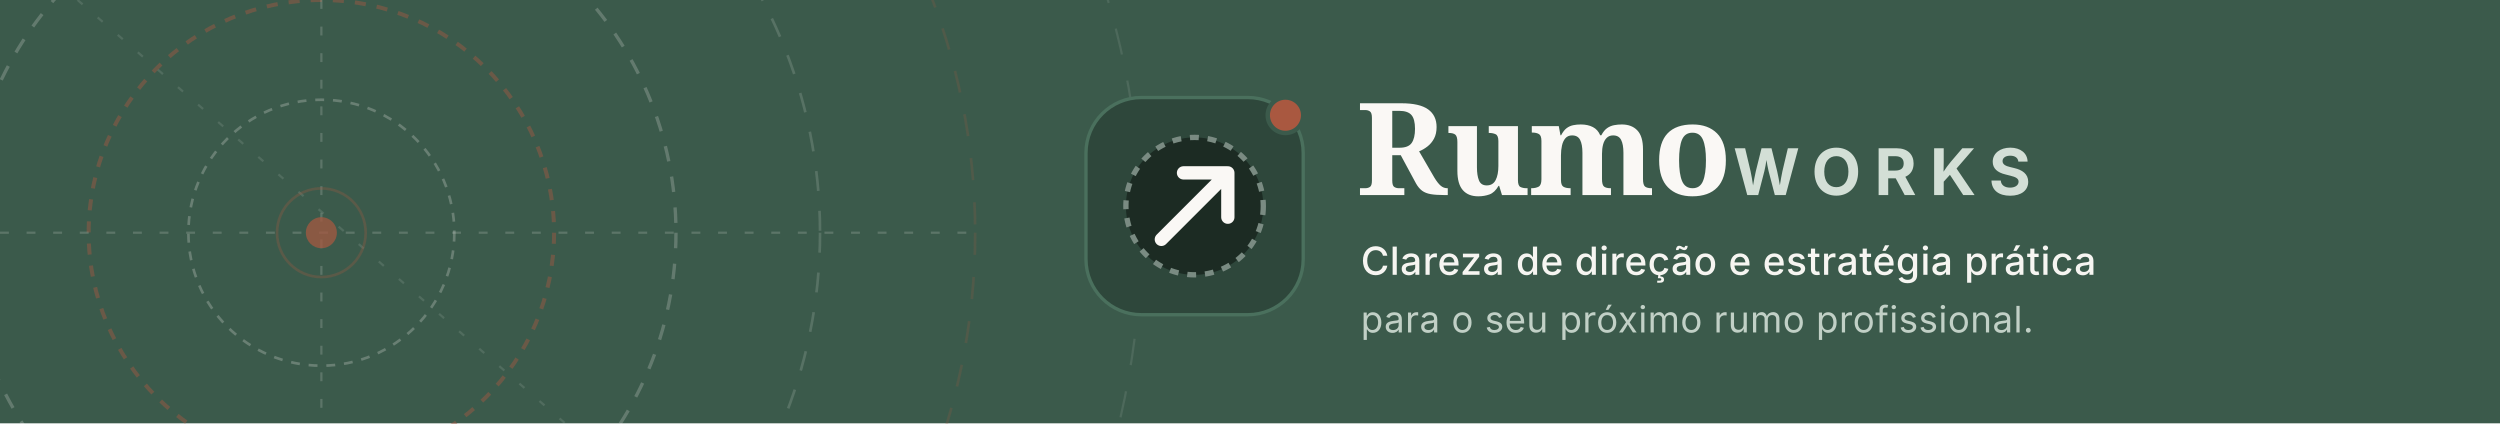
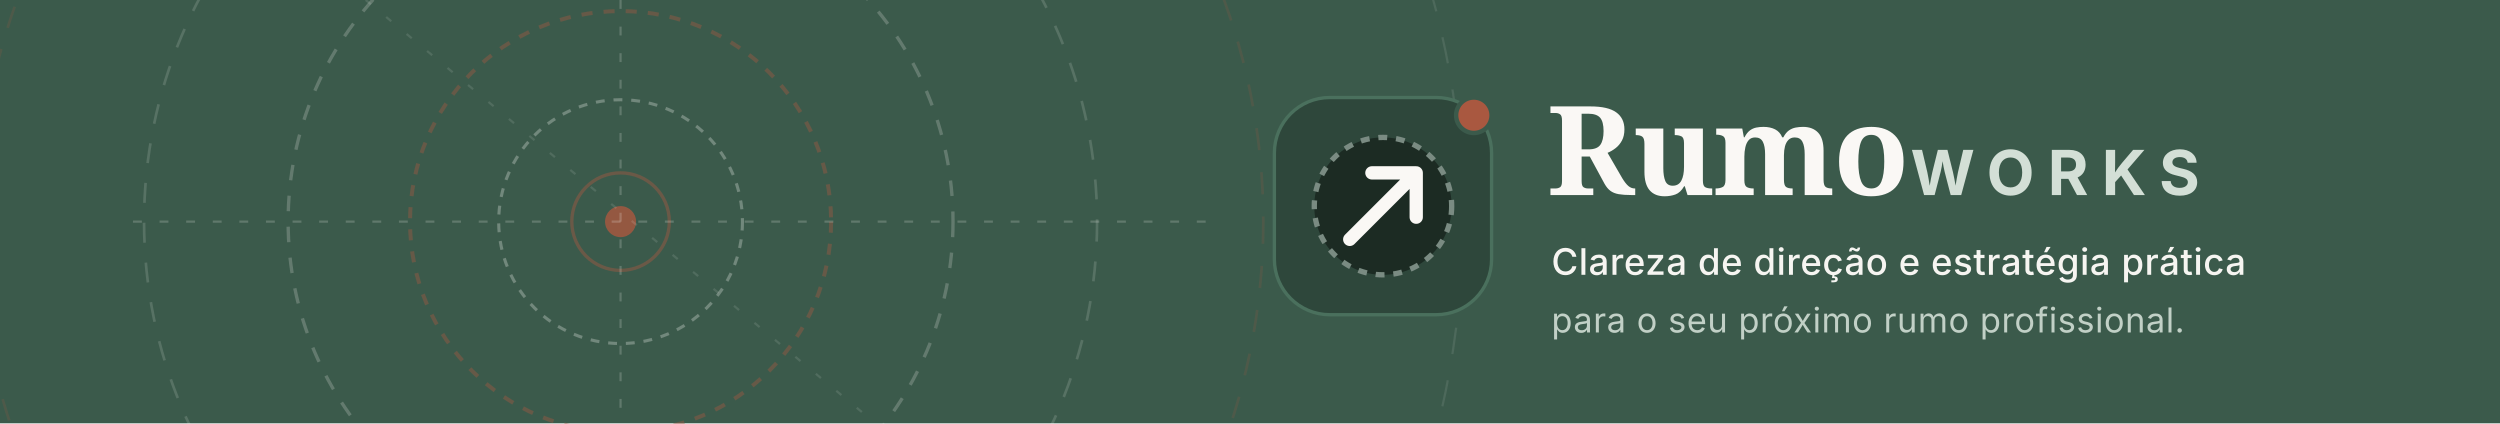
<svg xmlns="http://www.w3.org/2000/svg" viewBox="0 0 1128 191" width="1128" height="191">
  <rect width="1128" height="191" fill="#3B5A4B" />
  <g opacity="0.95">
-     <circle cx="145" cy="105" r="60" stroke="#FAF8F5" stroke-width="1.2" stroke-dasharray="4 4" opacity="0.25" fill="none" />
-     <circle cx="145" cy="105" r="105" stroke="#A95840" stroke-width="1.8" stroke-dasharray="5 5" opacity="0.45" fill="none" />
-     <circle cx="145" cy="105" r="160" stroke="#FAF8F5" stroke-width="1.5" stroke-dasharray="7 7" opacity="0.22" fill="none" />
-     <circle cx="145" cy="105" r="225" stroke="#FAF8F5" stroke-width="1.2" stroke-dasharray="9 9" opacity="0.16" fill="none" />
-     <circle cx="145" cy="105" r="295" stroke="#A95840" stroke-width="1.2" stroke-dasharray="10 10" opacity="0.2" fill="none" />
-     <circle cx="145" cy="105" r="370" stroke="#FAF8F5" stroke-width="1" stroke-dasharray="12 12" opacity="0.1" fill="none" />
-     <line x1="0" y1="105" x2="440" y2="105" stroke="#FAF8F5" stroke-width="1" stroke-dasharray="4 8" opacity="0.18" />
-     <line x1="145" y1="0" x2="145" y2="191" stroke="#FAF8F5" stroke-width="1" stroke-dasharray="4 8" opacity="0.18" />
-     <line x1="35" y1="0" x2="255" y2="191" stroke="#FAF8F5" stroke-width="1" stroke-dasharray="3 9" opacity="0.12" />
-     <circle cx="145" cy="105" r="7" fill="#A95840" opacity="0.75" />
-     <circle cx="145" cy="105" r="20" stroke="#A95840" stroke-width="1.2" opacity="0.3" fill="none" />
+     <circle cx="280" cy="100" r="7" fill="#A95840" opacity="0.85" />
+     <circle cx="280" cy="100" r="22" stroke="#A95840" stroke-width="1.5" opacity="0.45" fill="none" />
+     <circle cx="280" cy="100" r="55" stroke="#FAF8F5" stroke-width="1.4" stroke-dasharray="4 4" opacity="0.3" fill="none" />
+     <circle cx="280" cy="100" r="95" stroke="#A95840" stroke-width="1.8" stroke-dasharray="5 5" opacity="0.4" fill="none" />
+     <circle cx="280" cy="100" r="150" stroke="#FAF8F5" stroke-width="1.5" stroke-dasharray="7 7" opacity="0.22" fill="none" />
+     <circle cx="280" cy="100" r="215" stroke="#FAF8F5" stroke-width="1.2" stroke-dasharray="9 9" opacity="0.16" fill="none" />
+     <circle cx="280" cy="100" r="290" stroke="#A95840" stroke-width="1.2" stroke-dasharray="10 10" opacity="0.18" fill="none" />
+     <circle cx="280" cy="100" r="380" stroke="#FAF8F5" stroke-width="1" stroke-dasharray="12 12" opacity="0.1" fill="none" />
+     <line x1="60" y1="100" x2="550" y2="100" stroke="#FAF8F5" stroke-width="1" stroke-dasharray="4 8" opacity="0.2" />
+     <line x1="280" y1="0" x2="280" y2="191" stroke="#FAF8F5" stroke-width="1" stroke-dasharray="4 8" opacity="0.2" />
+     <line x1="165" y1="0" x2="395" y2="191" stroke="#FAF8F5" stroke-width="1" stroke-dasharray="3 9" opacity="0.12" />
  </g>
-   <g transform="translate(490, 44)">
+   <g transform="translate(575, 44)">
    <rect width="98" height="98" rx="25" fill="#2E473B" stroke="#4A705D" stroke-width="1.5" />
    <circle cx="49" cy="49" r="31" stroke="#EBF1ED" stroke-width="2.4" stroke-dasharray="4 4" opacity="0.4" />
    <path d="M34 64L64 34M64 34H44M64 34V54" stroke="#FAF8F5" stroke-width="6" stroke-linecap="round" stroke-linejoin="round" />
    <circle cx="90" cy="8" r="8" fill="#A95840" stroke="#3B5A4B" stroke-width="2" />
  </g>
-   <text x="612" y="88" font-family="Georgia, serif" font-size="58" font-weight="600" fill="#FAF8F5" letter-spacing="-1">Rumo</text>
-   <text x="782" y="88" font-family="-apple-system, BlinkMacSystemFont, &quot;Segoe UI&quot;, sans-serif" font-size="29" font-weight="700" fill="#D3DFD6" letter-spacing="6">WORKS</text>
-   <text x="614" y="124" font-family="-apple-system, BlinkMacSystemFont, &quot;Segoe UI&quot;, sans-serif" font-size="17.5" font-weight="500" fill="#FAF8F5" letter-spacing="0.25" opacity="0.98">Clareza de direção e estratégia prática</text>
-   <text x="614" y="150" font-family="-apple-system, BlinkMacSystemFont, &quot;Segoe UI&quot;, sans-serif" font-size="16.5" font-weight="400" fill="#D3DFD6" letter-spacing="0.25" opacity="0.88">para o seu próximo rumo profissional.</text>
+   <text x="698" y="88" font-family="Georgia, serif" font-size="56" font-weight="600" fill="#FAF8F5" letter-spacing="-1">Rumo</text>
+   <text x="862" y="88" font-family="-apple-system, BlinkMacSystemFont, &quot;Segoe UI&quot;, sans-serif" font-size="28" font-weight="700" fill="#D3DFD6" letter-spacing="6">WORKS</text>
+   <text x="700" y="124" font-family="-apple-system, BlinkMacSystemFont, &quot;Segoe UI&quot;, sans-serif" font-size="16.5" font-weight="500" fill="#FAF8F5" letter-spacing="0.25" opacity="0.98">Clareza de direção e estratégia prática</text>
+   <text x="700" y="150" font-family="-apple-system, BlinkMacSystemFont, &quot;Segoe UI&quot;, sans-serif" font-size="15.5" font-weight="400" fill="#D3DFD6" letter-spacing="0.25" opacity="0.88">para o seu próximo rumo profissional.</text>
</svg>
